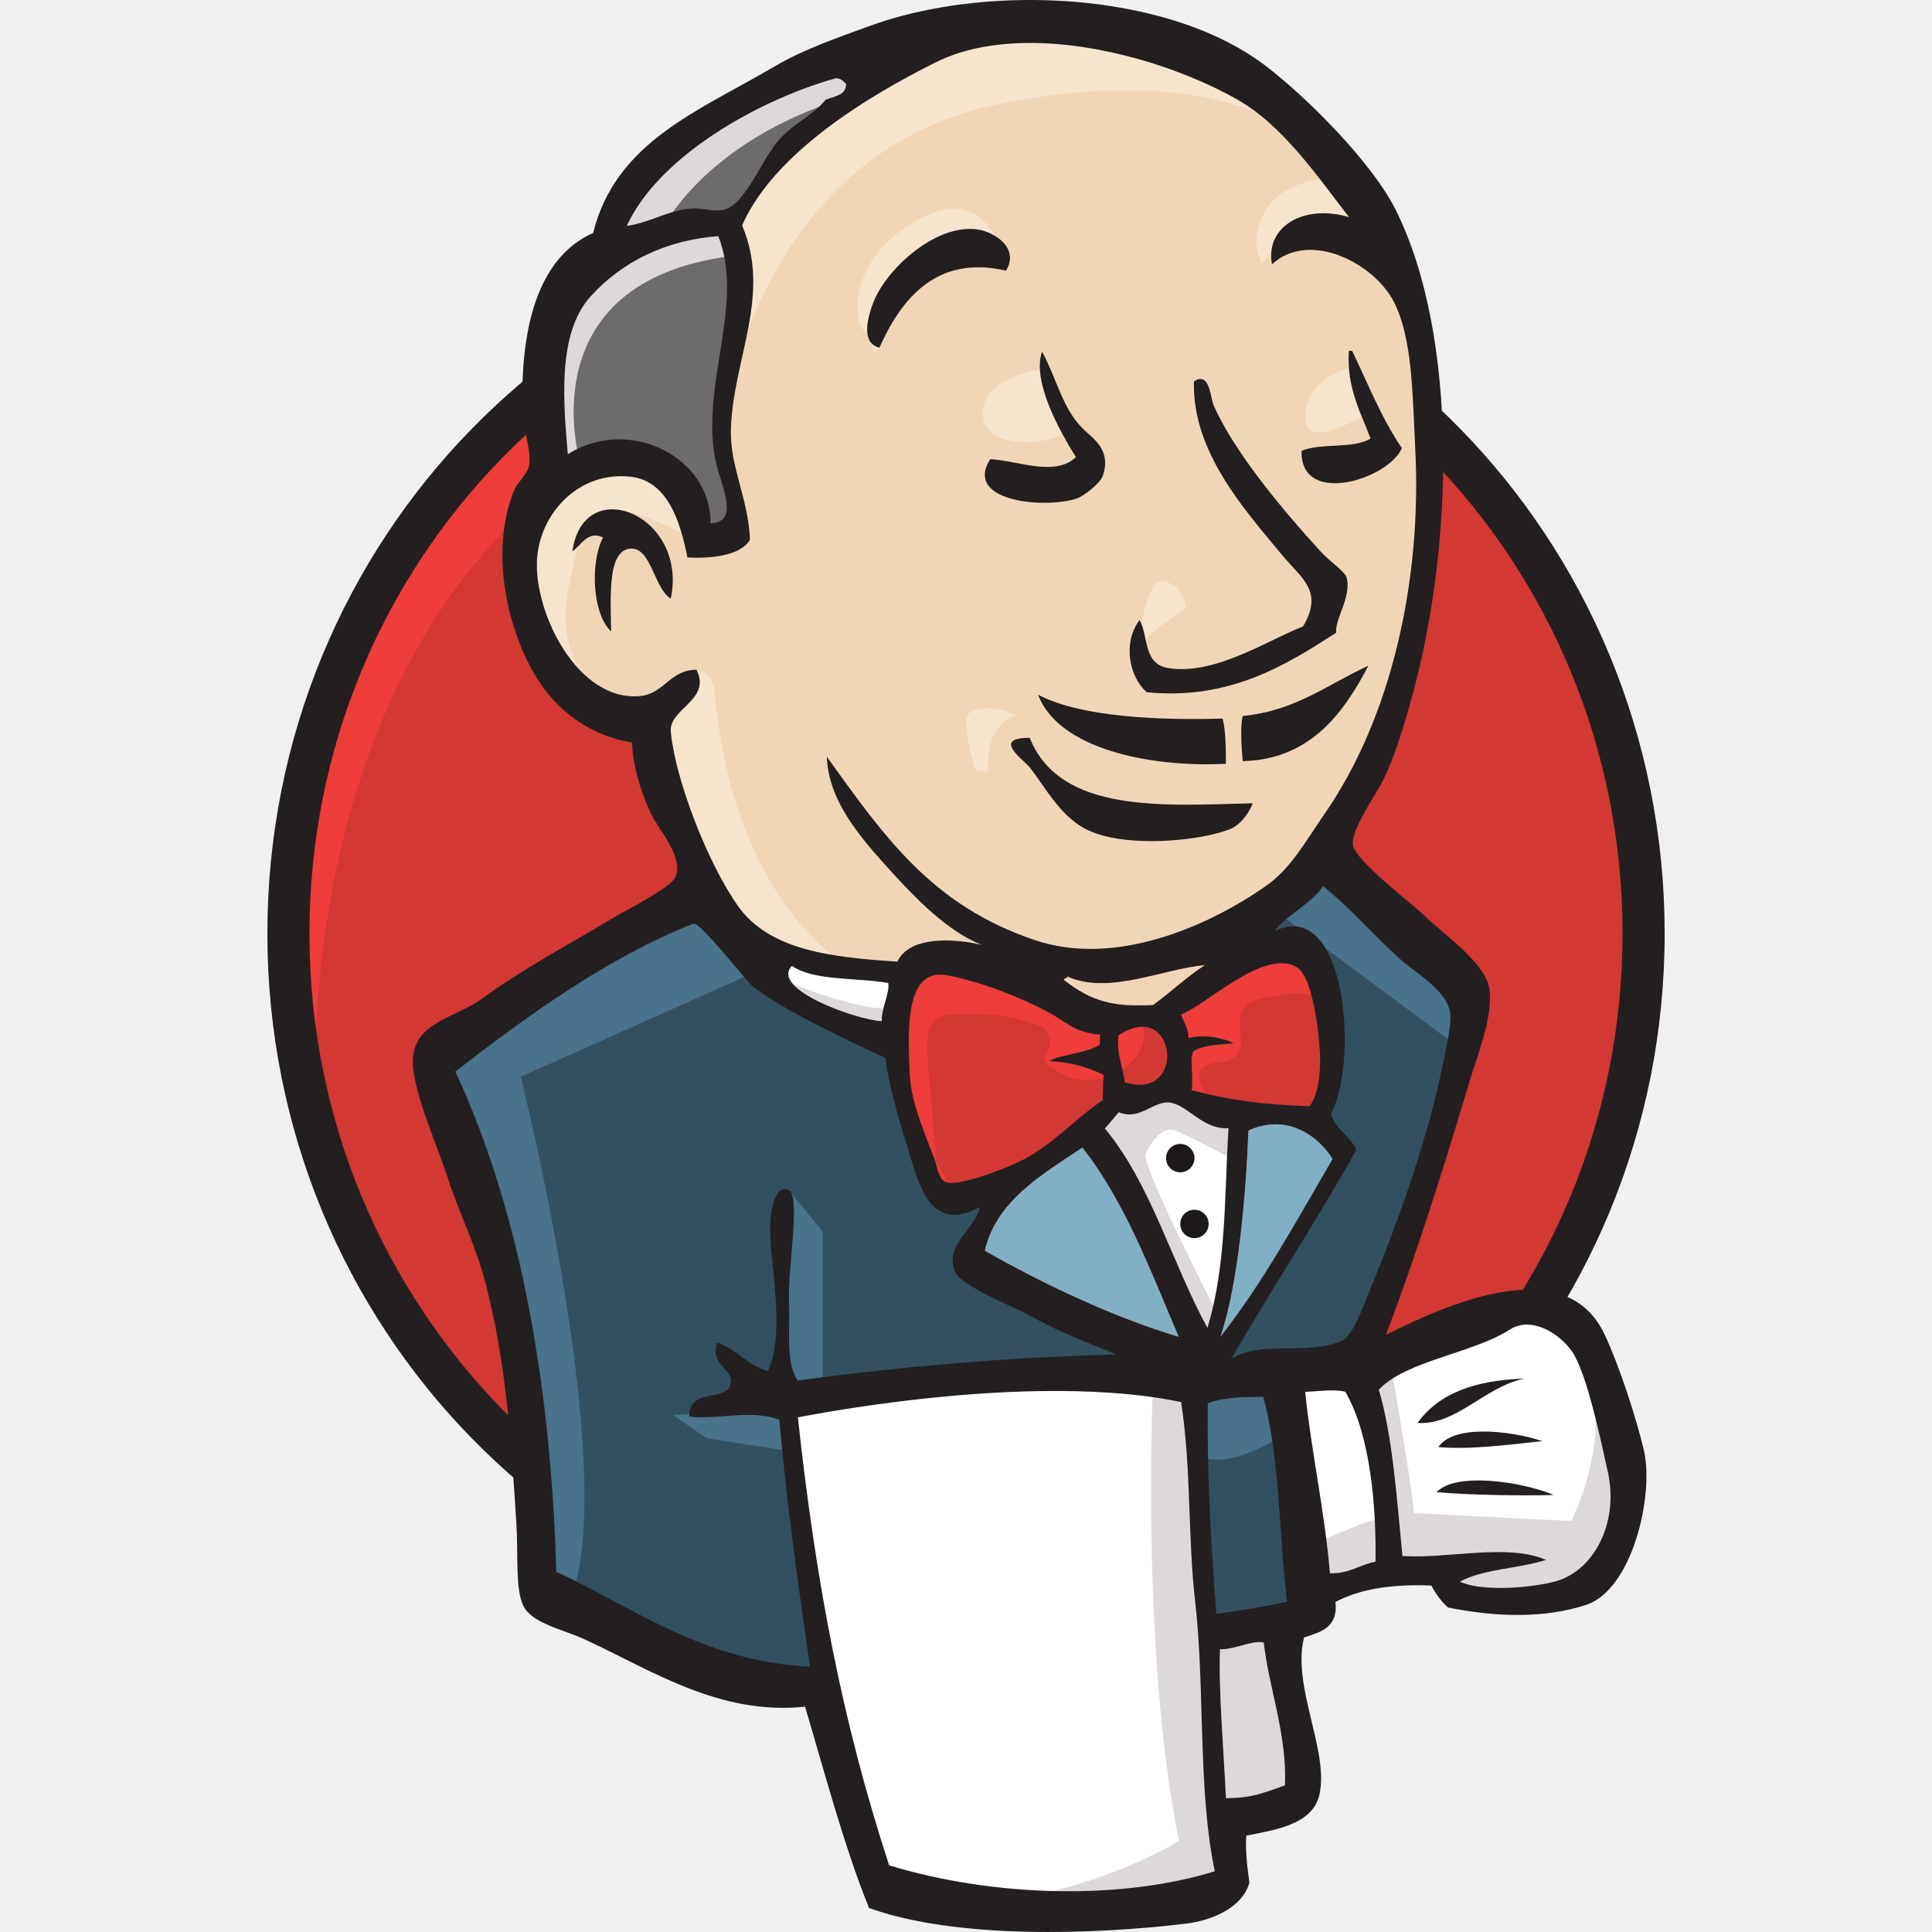
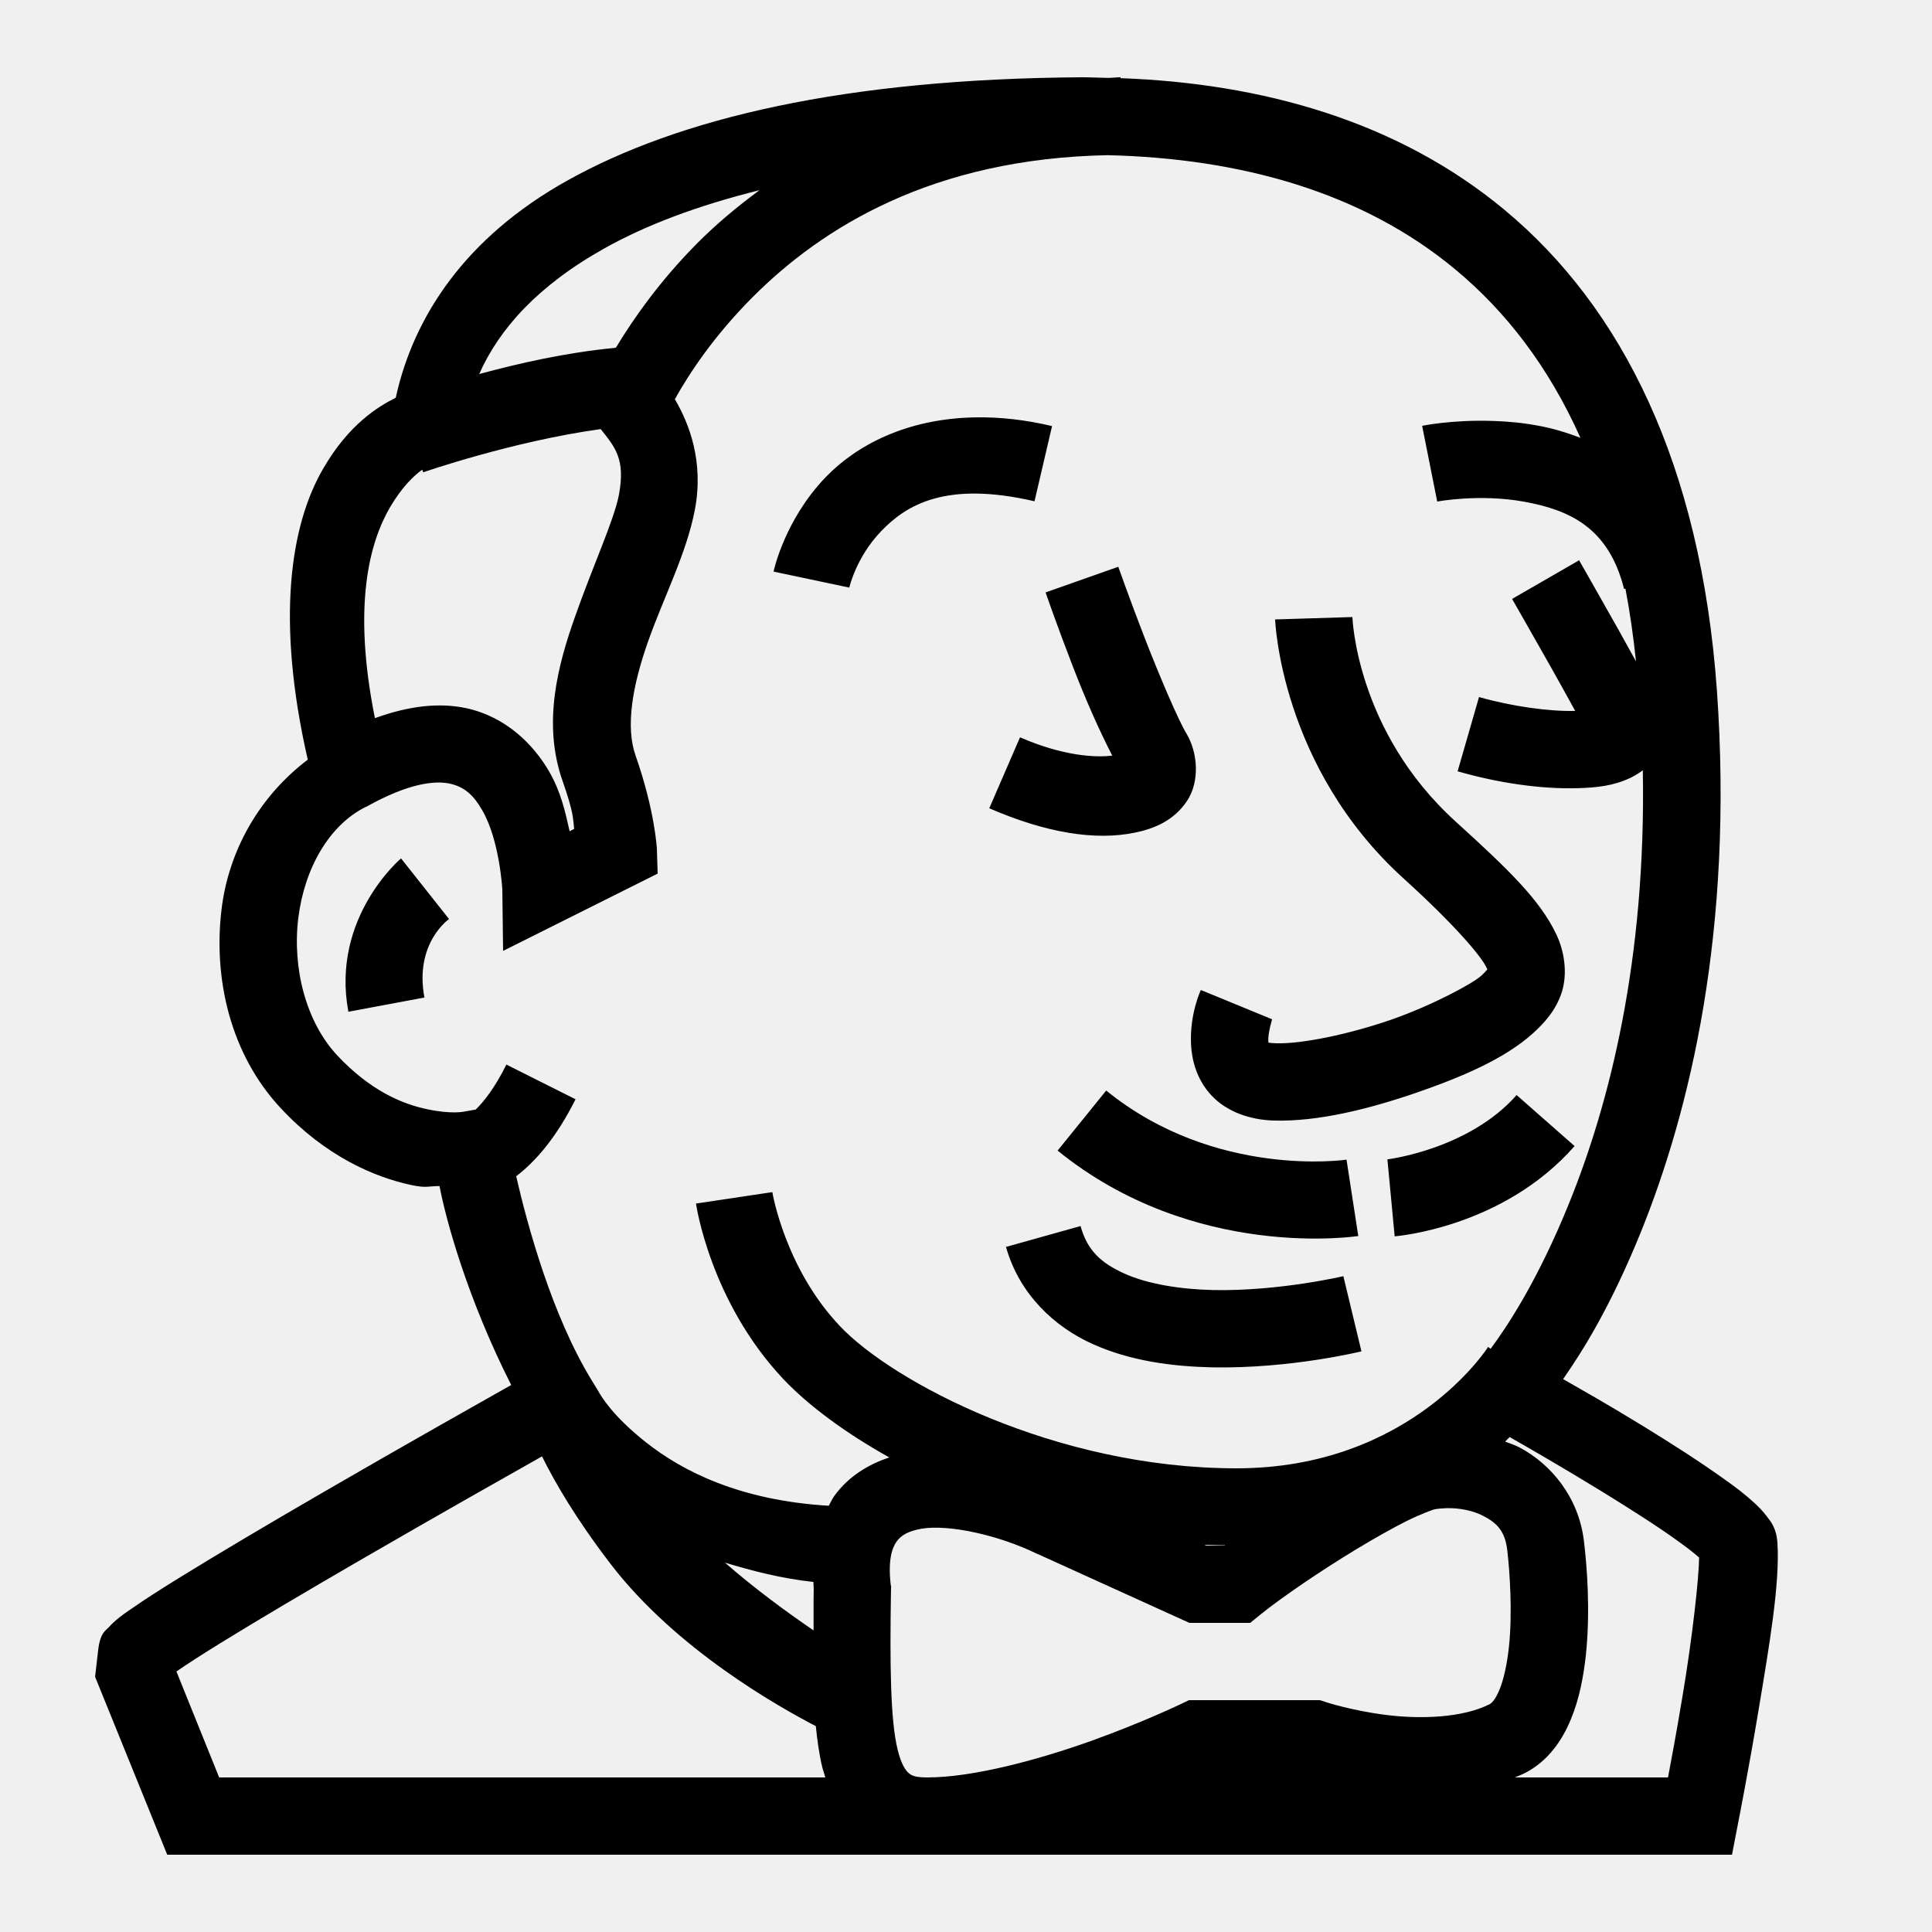
- <svg xmlns="http://www.w3.org/2000/svg" viewBox="0 0 128 128">
-   <path fill="#d33833" d="M108.893 61.68c0 25.36-20.099 45.918-44.892 45.918-24.794 0-44.893-20.558-44.893-45.918s20.1-45.92 44.893-45.92 44.892 20.56 44.892 45.92" />
-   <path fill="#ef3d3a" d="M20.938 73.052S17.688 25.167 61.81 23.8l-3.078-5.13-23.943 8.037-6.84 7.867-5.986 11.459-3.42 13.339 1.025 8.893" />
-   <path fill="#231f20" d="M33.253 30.355c-7.876 8.06-12.75 19.186-12.75 31.496 0 12.307 4.874 23.436 12.75 31.494 7.88 8.057 18.74 13.03 30.747 13.03 12.007 0 22.867-4.973 30.747-13.03 7.876-8.058 12.751-19.187 12.751-31.494 0-12.31-4.875-23.437-12.751-31.496C86.867 22.3 76.007 17.327 64 17.326c-12.006.001-22.867 4.973-30.747 13.03zM31.26 95.294c-8.37-8.561-13.546-20.392-13.546-33.443 0-13.053 5.176-24.883 13.546-33.444 8.37-8.563 19.954-13.87 32.74-13.869 12.788-.002 24.374 5.306 32.741 13.869 8.372 8.561 13.548 20.392 13.547 33.444 0 13.05-5.175 24.882-13.547 33.443-8.367 8.562-19.953 13.87-32.74 13.87-12.787 0-24.372-5.308-32.74-13.87" />
-   <path fill="#f0d6b7" d="m82.898 61.934-6.841 1.026-9.235 1.026-5.986.171-5.815-.17-4.446-1.369-3.934-4.275-3.078-8.722-.684-1.881-4.105-1.368-2.394-3.934-1.71-5.644 1.881-4.96 4.446-1.538 3.592 1.71 1.71 3.762 2.053-.342.683-.855-.683-3.933-.172-4.96 1.026-6.84-.04-3.908 3.119-4.985 5.472-3.934 9.578-4.104 10.603 1.539 9.235 6.67 4.276 6.84 2.736 4.96.684 12.313-2.053 10.604-3.762 9.405-3.591 4.96" />
-   <path fill="#335061" d="m88.027 56.975-4.103 4.105v15.904l-3.58 14.66-1.721.047 1.367 16.418 6.498-.855L84.95 91.52l-2.902.079 7.863-.422s3.932-9.919 3.932-10.432c0-.513 3.422-14.365 3.422-14.365l-7.698-8.037-1.539-1.37zm-41.215 2.564-4.275 1.711-13.682 9.406.856 2.737 3.934 11.628 1.709 19.327 1.197 2.05 17.101 5.817 1.028-1.2-2.053-14.365v-4.103l24.455-1.027 1.88-1.026-14.876-7.012 2.736-5.3-3.933 1.367-1.54-1.881-2.052-8.893-1.711-.513-3.762-1.198-3.25-2.906-3.761-4.619z" />
-   <path fill="#6d6b6d" d="m36.551 31.835 4.446-1.54 3.592 1.711 1.71 3.762 2.053-.342.513-2.052-1.026-3.933 1.026-9.407-.856-5.13 3.079-3.592 6.67-5.301-1.882-2.565-9.406 4.617-3.933 3.079-2.224 4.788-3.42 4.617-1.026 5.473.684 5.815" />
-   <path fill="#dcd9d8" d="M59.445 4.021c-1.172-.012-2.543.108-2.543.108L45.787 8.406l-4.277 4.276-1.881 3.42 3.934-.342s2.565-6.328 12.826-9.406c6.413-1.924 5.01-2.312 3.056-2.333zM48.01 14.904l-9.406 2.223-2.737 8.893.684 5.814 1.88-1.195s-3.591-11.974 10.09-13.684l-.511-2.05z" />
-   <path fill="#f7e4cd" d="M69.986.475a11.318 11.318 0 0 0-3.85.748c-10.26 3.933-17.785 11.115-17.615 15.732.292 7.864.172 7.87.172 7.87S51.601 9.774 66.31 6.866c12.108-2.393 18.468.512 20.863 3.248 0 0-8.25-9.82-17.186-9.64zm18.328 11.35c-.545-.003-4.913.108-5.074 4.277 0 0 0 .683.342 1.367 0 0 3.934-4.447 6.328-2.053l-1.539-3.59s-.02-.002-.057-.002zm-25.185 2.01c-.84.02-1.876.371-3.149 1.24-3.762 2.565-3.42 6.157-2.736 6.841.684.684.499 2.06 1.02 1.115.52-.945.349-4.022 2.23-4.877 1.881-.855 4.966-1.812 6.16-.222 0 0-.522-4.166-3.525-4.096zm26.437 10.476s-2.818.594-3.078 3.078c-.26 2.483 3.079.512 3.592.341l-.514-3.42zm-20.693.171s-3.762.513-3.762 2.907 4.276 2.223 5.473 1.197l-1.711-4.104zM38.432 30.64 34.5 34.742l.684 5.131 2.05 5.3 2.225.686c-3.25-3.933-1.711-6.671-1.027-10.433.683-3.763 7.183.172 7.183.172l-.172-2.567-2.564-2.05-4.447-.342zm38.609 7.847c-1.126-.05-1.556 3.635-1.648 4.586.31-.92 3.171-2.77 3.171-2.77s0-1.396-1.396-1.794a.549.549 0 0 0-.127-.022zm-1.648 4.586a.394.394 0 0 0-.02.221s.006-.08.02-.22zm-29.248 1.301-2.24 2.17.513 7.525 5.473 8.551s6.143 1.386 5.472.856c-7.353-5.815-7.866-16.59-8.037-17.788-.17-1.196-1.181-1.314-1.181-1.314zm19.244 2.549c-.675.01-1.122.228-1.248.396-.427.57.457 3.672.457 3.672l.855.172c-.17-3.421 1.881-3.764 1.881-3.764-.758-.364-1.42-.484-1.945-.476z" />
-   <path fill="#49728b" d="m45.615 59.37-16.76 11.286 1.881 5.303 4.448 19.152.17 10.092 2.394.854c3.42-8.21-3.248-34.717-3.248-34.717l16.074-7.182-4.959-4.789zm6.614 19.448-.458 1.073s-.341 3.078-.341 3.933c0 .856.341 8.04.341 8.04h2.737V81.601l-2.28-2.784zm.056 14.584-7.695.342 2.222 1.54 5.473.855v-2.737zm35.742-36.427-3.248 3.591L96.75 69.46l.342-4.104-9.065-8.38zm-3.42 33.52-5.984 1.196.854 4.79c2.223 1.026 5.986-1.711 5.986-1.711l-.856-4.276z" />
-   <path fill="#fff" d="M50.574 62.62v1.538l2.174 2.395 6.84 3.078.172-5.129-4.739-.516-4.447-1.367zm50.059 24.284-5.473 1.711-5.25 2.563-2.789-.51-2.172.853 1.832 14.368 6.668-1.883 12.656-.684 1.881-5.814-3.42-10.09-3.933-.514zm-22.01 4.787-9.97.002-16.026.854.291 7.869 1.762 10.6 3.54 14.369 7.866 1.709 12.998-1.026.17-2.566-1.54-13.852.909-17.959zm1.317-1.366-3.763-9.577-3.934-5.644s.855-2.394 2.053-2.394h3.933l3.762 1.368-.341 6.328-1.71 9.92" />
-   <path fill="#dcd9d8" d="m52.115 65.014-.513.685 2.908 2.051 4.787 1.025-.17-2.05c-1.71.513-7.012-1.711-7.012-1.711zm23.77 7.353-3.932.512 6.67 15.734 1.367.172.684-1.71s-4.79-9.236-4.79-10.604c0 0 .856-2.052 2.053-1.54 1.198.514 3.764 1.882 3.764 1.882v-3.249l-5.816-1.197zm16.248 17.957-2.223.854 1.881 9.406c-.684-.171-5.13 1.883-5.13 1.883l.51 2.736 1.884-.685 5.984-.854 1.711 2.223 5.13.17 3.079-.684 2.736-4.103-.172-3.08-1.88-5.473c.513 4.104-1.54 8.039-1.54 8.039-.855 0-10.431-.514-10.431-.514 0-1.026-1.54-9.918-1.54-9.918zm-13.17.17-2.565 1.027s-.854 17.787 1.711 30.442c0 0-5.13 3.249-12.656 4.103l14.365-.513 1.711-1.026-2.052-28.047-.514-5.986zm4.47 18.297c-.736.004-1.83.526-2.603.475-.113 2.701.266 7.033.393 9.867 1.796.002 2.565-.392 3.906-.844.151-3.335-1.057-6.422-1.404-9.467a1.105 1.105 0 0 0-.291-.031z" />
-   <path fill="#d33833" d="M84.777 63.818c-2.192.102-5.148 2.897-6.525 3.387.178.512.47.917.492 1.57.965-.238 2.14-.075 2.977.336-.968.108-2.038.102-2.678.563-.235.677.055 1.6-.102 2.54 2.296.648 4.919.994 7.82 1.079.566-.733.758-2.133.69-3.518-.08-1.67-.519-5.104-1.55-5.705-.34-.197-.718-.27-1.124-.252zm-22.535.748c-2.324.05-2.082 4.108-1.969 6.592.095 2.098 1.188 4.318 1.66 5.713.224.65.274 1.342.83 1.47.984.23 4.23-1.067 5.155-1.571 1.955-1.066 3.473-2.76 5.133-3.897l.062-1.658c-.998-.498-2.15-.852-3.617-.916.995-.5 2.457-.493 3.363-1.088l.026-.662c-1.654-.127-2.285-.864-3.375-1.461-1.784-.974-4.464-2.037-6.768-2.477a2.4 2.4 0 0 0-.5-.045zm13.43 3.457c-.442.004-.969.171-1.57.573-.114 1.259.18 1.67.433 3.115 3.493 1.093 3.525-3.704 1.137-3.688z" />
-   <path fill="#ef3d3a" d="m84.557 62.621-6.498 3.762-.344 1.88v3.762l2.394.856s-1.197-1.71-.341-2.223c.855-.513 1.711 0 2.224-.855.513-.856 0-1.369.17-2.395.171-1.026 1.026-1.196 1.881-1.367.855-.17 3.25-.513 3.592.342l-1.026-3.078zm-21.536 1.03c-.847-.018-1.619.122-2.185.507-4.021 2.735-.78 9.056 1.19 12.774a551.56 551.56 0 0 0-.538-6.409c-.362-3.98.957-3.285 4.408-3.285.528 0 3.245.628 3.44 1.026.933 1.905-1.56 1.481 1.074 2.918 2.224 1.212 6.152-.737 5.254-3.432-.503-.6-2.62-.187-3.379-.58l-4.008-2.078c-1.168-.607-3.392-1.403-5.256-1.442Zm-.996 13.28c.042.532.086 1.063.127 1.594l.612-.183c-.204-.405-.46-.883-.739-1.41z" />
-   <path fill="#231f20" d="M67.565.006c-3.59.068-7.101.665-10.027 1.742-2.175.8-4.282 1.516-6.192 2.638-5.111 3-10.537 5.008-12.052 11.047-3.734 1.672-4.86 6.451-4.672 11.997.036 1.081.623 2.432.42 3.449-.104.516-.804 1.177-.944 1.513-1.79 4.267-.355 9.876 1.713 12.909 1.25 1.832 3.32 3.457 6.05 3.888.109 1.635.502 3.042 1.257 4.699.478 1.048 2.263 2.932 1.606 4.269-.33.674-3.237 2.137-4.201 2.716-3.255 1.952-5.614 3.149-8.619 5.312-1.944 1.4-4.985 1.58-4.505 4.808.323 2.178 1.563 4.878 2.272 7.062.768 2.357 1.868 4.516 2.5 6.962 1.405 5.451 1.698 10.587 2.04 15.911.134 2.085-.088 4.291.453 5.442.558 1.19 2.626 1.57 4.12 2.264 4.315 1.995 8.893 5.042 14.552 4.437 1.349 4.536 2.624 9.367 4.243 13.34 5.803 2.086 14.964 1.76 20.997 1.035 1.834-.222 3.769-1.127 4.2-2.717-.129-.98-.272-1.95-.21-3.109 1.886-.39 4.453-.712 4.868-2.8.582-2.928-1.849-7.123-1.038-10.336 1.092-.354 2.258-.631 2.084-2.355 1.84-.958 4.023-1.172 6.353-1.082.3.58.727 1.138 1.111 1.457 3.264.656 6.425.71 9.135-.174 3.067-1.002 4.53-7.275 3.829-10.26-.498-2.115-1.624-5.58-2.584-7.628-2.601-5.56-10.353-2.07-14.502-.008 2.013-5.295 3.744-10.785 5.52-16.725.53-1.78 1.578-4.303 1.343-6.147-.22-1.734-2.924-3.556-4.347-4.93-.791-.762-4.479-3.562-4.693-4.61-.207-1.014 1.504-3.311 2.054-4.46.79-1.644 1.356-3.656 1.745-5.025 2.9-10.196 3.195-24.204-.951-32.586-1.57-3.175-5.96-7.56-8.705-9.637C79.74 1.254 73.546-.106 67.565.006Zm.478 2.84C72.89 2.799 78.28 4.509 81.93 6.568c3.05 1.72 5.3 5.048 7.446 7.817-3.009-.893-5.57.642-5.103 3.124 2.519-2.309 6.822-.025 8.095 2.528 1.217 2.44 1.209 6.057 1.396 9.685.453 8.798-1.61 17.875-6.031 24.234-1.182 1.698-2.174 3.554-3.836 4.723-4.006 2.813-10.095 5.363-15.309 3.614-6.89-2.312-10.02-6.903-13.81-12.16.103 2.888 2.134 5.258 4.14 7.467 1.745 1.925 3.851 4.1 6.117 4.998-1.89-.444-4.792-.583-5.58 1.114-4.41-.293-8.508-.744-10.594-3.733-1.644-2.356-3.314-6.363-4.063-9.458-.153-.636-.415-1.99-.351-2.337.246-1.343 2.638-1.933 1.697-3.81-1.736-.016-2.127 1.58-3.72 1.738-4.125.408-7.035-5.467-6.848-9.012.159-3.014 2.707-5.898 6.192-5.517 2.463.27 3.3 2.958 3.778 5.35 1.42.076 3.471-.061 4.143-1.169-.097-2.703-1.352-4.871-1.266-7.355.162-4.668 2.705-8.88.743-13.478 2.1-4.764 8.261-8.524 12.818-10.797 1.765-.88 3.856-1.264 6.06-1.286zM55.505 5.192c.198.032.38.186.556.374-.03.811-.83.794-1.37 1.054-.84 1.033-2.068 1.516-3.09 2.648-1.049 1.16-2.222 4.276-3.612 4.62-.697.174-1.493-.12-2.1-.08-1.605.101-2.735.923-4.363 1.159 2.102-4.595 8.659-8.313 13.774-9.762a.468.468 0 0 1 .205-.013zm8.74 9.973c-2.637.003-5.64 2.822-6.423 4.973-.318.874-.82 2.59.441 2.895 1.413-3.149 3.729-6.185 8.39-5.1.895-1.471-.705-2.552-1.887-2.73a3.477 3.477 0 0 0-.522-.038zm-16.656.48c1.802 4.586-1.293 10.036-.14 15.051.353 1.536 1.574 3.92-.376 3.972.051-4.37-5.37-7.143-9.455-4.574-.273-3.314-.746-7.973 1.514-10.459 2.085-2.296 4.959-3.725 8.457-3.99zm41.776 7.597c-.149 2.517.786 4.032 1.435 5.812-1.122.706-3.305.266-4.57.819-.09 3.723 5.76 1.888 6.65-.185-1.33-1.932-2.241-4.25-3.295-6.437l-.22-.01zm-20.325.057c-.692 1.964 1.188 5.298 2.242 6.984-1.373 1.333-3.842.226-5.679.14-1.753 2.769 3.423 3.29 5.644 2.634.608-.179 1.66-1.09 1.805-1.5.617-1.733-.627-2.493-1.267-3.117-1.42-1.384-1.746-3.31-2.745-5.141zm10.549 1.81c-.134-.018-.295.03-.488.17-.125 4.616 3.305 8.437 5.863 11.52 1.25 1.505 2.756 2.365 1.369 4.703-2.236.85-5.855 3.285-8.964 2.753-1.65-.282-1.278-2.155-1.87-3.173-1.138 1.497-.692 3.762.48 4.78 5.479.542 9.208-1.794 12.552-3.943-.133-.842 1.012-2.36.694-3.626-.11-.436-1.102-1.068-1.704-1.727-2.453-2.675-5.814-6.672-7.15-9.798-.12-.28-.201-1.583-.782-1.66zm-38.98 8.635c-1.267-.02-2.415.815-2.686 2.783.562-.368 1.015-1.415 2.028-.917-.89 1.737-.676 5.12.535 6.22-.007-2.062-.328-5.587 1.43-5.48 1.231.074 1.48 2.71 2.528 3.308.723-3.478-1.722-5.882-3.835-5.914zm50.051 10.36c-2.673 1.22-4.83 2.997-8.322 3.332-.169.577-.097 2.033-.004 2.99 4.567-.095 6.77-3.358 8.326-6.321zm-21.884 1.921c1.335 3.573 7.353 4.833 12.443 4.579-.008-1.058-.003-2.13-.215-2.998-3.96.116-9.315-.049-12.228-1.58zm-.553 2.858c-2.573.003-.403 1.434.033 1.994.902 1.16 1.96 3.139 3.608 4.015 2.598 1.38 7.758.801 9.63.04.692-.28 1.25-1.057 1.507-1.713-5.84.14-12.763.722-14.778-4.336zm19.436 9.83c2 1.611 3.208 3.127 5.126 4.85 1.04.933 3.088 2.051 3.295 3.56.115.842-.401 2.905-.591 3.852-.84 4.154-2.73 9.642-4.53 13.995-.654 1.582-1.28 3.56-2.143 3.902-2.364.936-5.233-.091-7.242 1.16 2.7-4.685 5.64-9.111 8.286-13.852-.403-.94-1.391-1.341-1.678-2.388 1.858-3.509 1.004-14.403-3.738-12.103.663-.974 2.404-1.778 3.215-2.976zm-41.724 2.48c.431-.17 3.577 3.923 4.042 4.255 2.55 1.81 5.716 3.24 8.677 4.653.181 1.359.6 3.12 1.338 5.476.813 2.602 1.484 6.274 4.922 4.398-.327 1.486-2.237 2.408-1.71 4.141.33 1.087 3.94 2.43 5.084 3.076 2.111 1.19 4.037 1.848 5.659 2.544-7.37.202-14.291.802-21.102 1.729-.816-1.264-.487-3.212-.573-5.225-.094-2.186.815-7.114-.044-7.42-.971-.345-1.153 1.623-1.188 2.057-.182 2.308 1.099 7.195-.164 9.958-1.382-.391-2.063-1.43-3.358-1.902-.508 1.6 1.052 1.677.892 2.693-.212 1.343-2.757.22-2.743 2.217 1.657.266 4.199-.515 5.97.232.463 5.433 1.207 10.581 2.022 16.352-7.048-.366-11.61-3.868-16.805-6.297-.323-11.49-2.154-23.41-6.688-33.14 4.756-3.67 10.078-7.552 15.77-9.796zm39.082 2.626c.316.015.613.094.884.252 1.032.602 1.471 4.036 1.551 5.706.067 1.385-.126 2.783-.69 3.517-2.902-.085-5.524-.43-7.82-1.078.157-.94-.135-1.865.1-2.543.639-.46 1.711-.452 2.678-.56-.836-.412-2.01-.575-2.975-.337-.023-.654-.316-1.058-.493-1.57 1.427-.509 4.554-3.496 6.765-3.387zm-5.2.127c-1.218.794-2.255 1.787-3.424 2.635-2.593.129-4.008-.179-5.913-1.668.03-.12.222-.066.23-.213 2.775 1.237 6.304-.504 9.106-.754zm-27.347.049c1.447 1.005 4.247.757 6.378 1.131.11.683-.442 1.58-.432 2.531-1.793-.11-7.427-2.16-5.946-3.662zm9.772.573c.155-.004.321.011.5.045 2.304.44 4.984 1.502 6.768 2.477 1.09.596 1.721 1.332 3.375 1.46-.007.22-.017.44-.025.662-.906.595-2.369.588-3.363 1.088 1.466.064 2.62.417 3.618.915l-.065 1.659c-1.661 1.137-3.178 2.83-5.133 3.896-.925.504-4.17 1.802-5.153 1.572-.557-.129-.607-.82-.83-1.47-.473-1.395-1.564-3.614-1.66-5.712-.113-2.485-.356-6.545 1.968-6.592zm13.294 3.463c.137-.011.267-.007.39.011 2.126.313 1.972 4.722-1.392 3.67-.253-1.444-.546-1.856-.433-3.115.542-.361 1.022-.533 1.435-.566zm1.936 5.014c1.218.13 2.182 1.81 3.92 1.7-.279 4.532-.133 9.08-1.398 13.232-2.357-4.322-3.744-9.54-6.795-13.217.322-.342.61-.721.926-1.071 1.382.578 2.284-.758 3.347-.644zm7.008 1.442c1.678-.013 3.052 1.084 3.807 2.297-2.364 4.05-4.626 8.208-7.43 11.78 1.175-3.458 1.679-9.245 1.857-13.657a4.222 4.222 0 0 1 1.766-.42zM71.71 76.03c2.8 3.554 4.504 8.125 6.38 12.537-4.432-1.336-8.96-3.504-12.844-5.702.762-3.304 3.75-5.016 6.464-6.835zm29.511 11.728c1.217.03 2.426 1.018 2.955 1.819.956 1.444 1.849 5.695 2.35 7.952.747 3.359-.932 6.629-3.603 7.277v.001c-1.944.472-4.926.596-6.199-.019 1.558-.851 3.899-.856 5.702-1.44-2.583-1.112-6.405-.064-9.511-.258-.375-3.835-.658-7.993-1.567-11.02 1.813-1.927 6.193-2.39 8.68-3.981a2.077 2.077 0 0 1 1.193-.331zm-.211 3.578c-3.183.094-5.67.937-7.09 2.938 2.583.165 4.443-2.408 7.09-2.938zm-12.54.785c.225.01.447.035.66.083 1.692 2.91 2.056 7.749 2 11.261-1.055.204-1.74.808-3.02.768-.327-4.001-1.256-8.208-1.638-12.02.61-.012 1.32-.12 1.997-.092zm-19.603.043c3.34-.054 6.58.142 9.385.726.685 4.453.43 8.845.93 13.21.662 5.808.166 12.434 1.3 17.876-6.173 1.913-14.59 1.728-21.574-.392-3.147-9.643-4.863-18.796-6.047-29.685 4.587-.858 10.437-1.645 16.006-1.735zm14.824.384c1.103 3.987 1.037 9.06 1.579 13.567-1.668.366-2.888.545-4.683.815-.357-4.682-.63-9.295-.566-13.971 1.272-.426 2.394-.4 3.67-.411zm14.486 2.296c-1.26.016-2.394.29-2.88 1.032 2.19.18 4.722-.17 6.88-.398-.984-.34-2.572-.653-4-.634zm-.361 3.24c-1.128.014-2.123.228-2.634.777 2.304.193 5.318.241 7.743.189-.983-.458-3.23-.99-5.11-.966zM83.098 108.82c.236-.037.45-.045.627.002.348 3.045 1.555 6.131 1.404 9.466-1.34.452-2.11.848-3.907.845-.126-2.834-.506-7.166-.392-9.868.662.044 1.561-.334 2.268-.445z" />
-   <path fill="#81b0c4" d="M84.48 74.486a4.225 4.225 0 0 0-1.767.42c-.178 4.412-.68 10.199-1.856 13.656 2.805-3.571 5.066-7.73 7.43-11.779-.756-1.213-2.129-2.31-3.807-2.297zM71.71 76.03c-2.714 1.82-5.7 3.532-6.463 6.836 3.884 2.198 8.412 4.365 12.844 5.701-1.876-4.41-3.58-8.982-6.381-12.537z" />
-   <path fill="#f0d6b7" d="M79.817 63.945c-1.218.795-2.255 1.787-3.424 2.636-2.593.128-4.008-.18-5.913-1.669.031-.12.223-.066.23-.213 2.775 1.237 6.304-.504 9.107-.754" />
-   <path fill="#1d1919" d="M79.135 76.728a.94.94 0 1 1-1.881 0 .94.94 0 0 1 1.881 0m.941 4.361a.94.94 0 1 1-1.882 0 .94.94 0 0 1 1.882 0" />
+ <svg xmlns="http://www.w3.org/2000/svg" viewBox="0 0 50 50" width="50px" height="50px">
+   <path d="M 27.996 2 C 21.855 2.039 17.57 3.059 14.676 4.676 C 12.035 6.152 10.699 8.203 10.242 10.293 C 9.785 10.523 9.035 10.977 8.375 12.109 C 7.512 13.574 7.137 16.039 7.965 19.66 C 6.727 20.598 5.922 21.988 5.734 23.527 C 5.516 25.332 5.961 27.285 7.27 28.684 C 8.422 29.918 9.676 30.461 10.641 30.668 C 11.051 30.754 11.078 30.695 11.375 30.695 C 11.535 31.547 12.09 33.594 13.23 35.844 C 12.465 36.277 10.59 37.328 8.281 38.668 C 6.953 39.438 5.641 40.215 4.648 40.828 C 4.148 41.137 3.734 41.402 3.422 41.621 C 3.262 41.727 3.133 41.82 3.012 41.922 C 2.949 41.977 2.891 42.027 2.82 42.109 C 2.746 42.191 2.59 42.246 2.539 42.719 L 2.461 43.395 L 4.328 48 L 44.824 48 L 44.98 47.191 C 44.98 47.191 45.258 45.789 45.52 44.203 C 45.785 42.613 46.066 40.988 46 39.934 C 45.973 39.539 45.828 39.379 45.723 39.242 C 45.621 39.105 45.52 39.004 45.41 38.902 C 45.188 38.695 44.93 38.496 44.625 38.281 C 44.023 37.848 43.266 37.363 42.504 36.895 C 41.473 36.266 41.004 36.008 40.453 35.691 C 40.992 34.918 41.703 33.766 42.465 31.887 C 43.73 28.758 44.871 24.082 44.434 17.875 C 44.016 12.016 41.973 7.957 38.945 5.438 C 36.172 3.129 32.656 2.156 29 2.023 L 29 2 C 28.887 2 28.781 2.016 28.672 2.016 C 28.445 2.012 28.219 2 27.996 2 Z M 28.668 4.016 C 32.102 4.098 35.258 4.969 37.668 6.977 C 38.969 8.059 40.074 9.48 40.902 11.332 C 40.531 11.188 40.156 11.078 39.805 11.016 C 39.406 10.941 39.02 10.906 38.66 10.895 C 37.594 10.855 36.805 11.02 36.805 11.02 L 37.195 12.98 C 37.195 12.98 38.289 12.773 39.445 12.984 C 40.602 13.195 41.629 13.641 42.031 15.242 L 42.066 15.234 C 42.18 15.828 42.27 16.457 42.34 17.117 C 42.188 16.844 42.043 16.578 41.879 16.285 C 41.367 15.375 40.867 14.5 40.867 14.5 L 39.133 15.5 C 39.133 15.5 39.629 16.367 40.137 17.266 C 40.363 17.668 40.582 18.062 40.766 18.398 C 40.113 18.418 39.117 18.281 38.277 18.039 L 37.723 19.961 C 38.762 20.262 39.883 20.426 40.836 20.398 C 41.312 20.383 41.746 20.344 42.199 20.129 C 42.301 20.078 42.41 20.016 42.516 19.934 C 42.605 24.859 41.645 28.582 40.609 31.137 C 39.805 33.125 39.008 34.328 38.578 34.906 L 38.512 34.859 C 38.512 34.859 36.52 38 32 38 C 27.297 38 23.086 35.754 21.73 34.312 C 20.309 32.809 19.988 30.852 19.988 30.852 L 18.012 31.148 C 18.012 31.148 18.367 33.664 20.27 35.688 C 20.926 36.379 21.875 37.082 23.016 37.719 C 22.477 37.895 21.961 38.207 21.594 38.711 C 21.535 38.793 21.496 38.883 21.449 38.969 C 19.141 38.832 17.656 38.07 16.719 37.328 C 15.867 36.656 15.562 36.148 15.469 35.977 L 15.332 35.754 C 14.281 34.051 13.645 31.688 13.359 30.441 C 13.855 30.062 14.395 29.449 14.895 28.449 L 13.105 27.551 C 12.801 28.164 12.523 28.508 12.312 28.715 L 12 28.77 C 12 28.77 11.68 28.84 11.059 28.707 C 10.434 28.578 9.598 28.242 8.73 27.316 C 7.922 26.453 7.562 25.066 7.719 23.766 C 7.879 22.465 8.523 21.359 9.449 20.891 L 9.488 20.875 C 10.59 20.258 11.266 20.199 11.645 20.281 C 12.027 20.367 12.258 20.582 12.48 20.969 C 12.93 21.742 13 23.016 13 23.016 L 13.02 24.609 L 17.02 22.609 L 17 21.969 C 17 21.969 16.953 20.992 16.449 19.555 C 16.184 18.809 16.367 17.746 16.773 16.598 C 17.18 15.449 17.77 14.316 17.984 13.188 C 18.219 11.945 17.836 10.961 17.465 10.332 C 17.848 9.645 18.48 8.691 19.48 7.688 C 21.273 5.891 24.133 4.102 28.668 4.016 Z M 19.656 4.922 C 19.062 5.359 18.523 5.816 18.062 6.277 C 17.098 7.246 16.41 8.219 15.938 9 L 15.906 9.004 C 14.641 9.125 13.414 9.406 12.402 9.68 C 12.914 8.523 13.906 7.398 15.652 6.422 C 16.699 5.836 18.035 5.324 19.656 4.922 Z M 25.27 10.801 C 23.473 10.824 22.16 11.523 21.359 12.359 C 20.289 13.48 20.02 14.793 20.02 14.793 L 21.98 15.207 C 21.98 15.207 22.152 14.426 22.805 13.746 C 23.457 13.066 24.48 12.441 26.773 12.973 L 27.227 11.027 C 26.52 10.859 25.867 10.793 25.27 10.801 Z M 15.547 11.105 C 15.91 11.566 16.195 11.875 16.016 12.812 C 15.898 13.441 15.348 14.637 14.891 15.934 C 14.43 17.227 14.035 18.73 14.562 20.219 C 14.855 21.055 14.828 21.195 14.859 21.453 L 14.742 21.512 C 14.629 21.016 14.52 20.5 14.211 19.965 C 13.801 19.258 13.09 18.551 12.07 18.328 C 11.363 18.176 10.57 18.27 9.703 18.586 C 9.113 15.656 9.57 14.023 10.098 13.121 C 10.398 12.613 10.699 12.32 10.926 12.156 L 10.953 12.223 C 10.953 12.223 13.27 11.418 15.547 11.105 Z M 28.941 14.668 L 27.059 15.332 C 27.059 15.332 27.363 16.211 27.754 17.219 C 28.078 18.062 28.434 18.875 28.785 19.555 C 28.355 19.609 27.523 19.57 26.398 19.082 L 25.602 20.918 C 27.082 21.559 28.34 21.758 29.359 21.551 C 29.871 21.449 30.379 21.238 30.719 20.73 C 31.059 20.219 30.996 19.469 30.707 18.988 C 30.496 18.641 30 17.48 29.621 16.5 C 29.242 15.523 28.941 14.668 28.941 14.668 Z M 35 15.969 L 33 16.031 C 33 16.031 33.129 19.84 36.328 22.738 C 37.668 23.953 38.34 24.758 38.469 25.039 C 38.488 25.078 38.488 25.074 38.496 25.086 C 38.496 25.07 38.484 25.117 38.332 25.254 C 38.113 25.453 37.082 26.012 36 26.391 C 34.914 26.766 33.691 27.02 33.027 27 C 32.781 26.992 32.801 26.965 32.828 26.984 C 32.828 26.973 32.824 26.969 32.824 26.934 C 32.812 26.742 32.922 26.379 32.922 26.379 L 31.078 25.621 C 31.078 25.621 30.785 26.234 30.824 27.031 C 30.844 27.43 30.965 27.938 31.355 28.352 C 31.742 28.766 32.34 28.984 32.973 29 C 34.113 29.031 35.422 28.703 36.652 28.281 C 37.883 27.855 38.949 27.391 39.668 26.746 C 39.965 26.477 40.27 26.148 40.422 25.668 C 40.57 25.188 40.488 24.629 40.281 24.188 C 39.859 23.297 39.059 22.52 37.672 21.262 C 35.09 18.918 35 15.969 35 15.969 Z M 10.379 22.215 C 10.379 22.215 8.559 23.746 9.016 26.184 L 10.984 25.816 C 10.719 24.406 11.621 23.785 11.621 23.785 Z M 28.629 28.223 L 27.371 29.777 C 30.91 32.652 35.152 31.988 35.152 31.988 L 34.848 30.012 C 34.848 30.012 31.449 30.516 28.629 28.223 Z M 39.25 28.34 C 38.008 29.75 35.906 30.004 35.906 30.004 L 36.094 31.996 C 36.094 31.996 38.883 31.789 40.75 29.66 Z M 27.965 31.73 L 26.035 32.27 C 26.379 33.492 27.285 34.336 28.273 34.781 C 29.262 35.227 30.348 35.363 31.363 35.387 C 33.398 35.426 35.234 34.973 35.234 34.973 L 34.766 33.027 C 34.766 33.027 33.113 33.418 31.406 33.387 C 30.551 33.367 29.703 33.234 29.094 32.957 C 28.488 32.684 28.137 32.355 27.965 31.73 Z M 39.07 37.191 C 39.598 37.492 40.434 37.973 41.461 38.602 C 42.195 39.055 42.934 39.523 43.457 39.906 C 43.688 40.07 43.852 40.203 43.973 40.309 C 43.969 40.836 43.793 42.418 43.547 43.875 C 43.359 45 43.258 45.516 43.168 46 L 39.203 46 C 39.285 45.965 39.367 45.934 39.449 45.895 C 40.062 45.586 40.43 45.039 40.652 44.5 C 40.875 43.965 40.98 43.395 41.043 42.828 C 41.16 41.695 41.074 40.562 40.992 39.883 C 40.859 38.754 40.145 37.891 39.32 37.457 C 39.199 37.395 39.078 37.355 38.953 37.309 C 38.996 37.266 39.027 37.23 39.07 37.191 Z M 14.027 37.691 C 14.355 38.352 14.898 39.297 15.812 40.488 C 17.504 42.688 20.152 44.172 21.113 44.672 C 21.152 45.055 21.203 45.418 21.285 45.754 C 21.309 45.836 21.336 45.918 21.359 46 L 5.672 46 L 4.566 43.258 C 4.824 43.078 5.219 42.824 5.699 42.527 C 6.66 41.934 7.965 41.164 9.285 40.398 C 11.484 39.125 13.121 38.203 14.027 37.691 Z M 37.438 39.031 C 37.766 39.023 38.129 39.094 38.391 39.234 C 38.746 39.418 38.949 39.629 39.008 40.117 C 39.074 40.688 39.145 41.734 39.051 42.621 C 39.004 43.066 38.914 43.473 38.805 43.734 C 38.695 44 38.59 44.086 38.551 44.105 C 37.852 44.457 36.773 44.496 35.875 44.383 C 34.977 44.27 34.316 44.051 34.316 44.051 L 34.16 44 L 30.77 44 L 30.566 44.098 C 30.566 44.098 29.57 44.578 28.227 45.059 C 26.883 45.539 25.184 46 24 46 C 23.668 46 23.582 45.945 23.508 45.879 C 23.434 45.812 23.32 45.652 23.23 45.277 C 23.043 44.523 23.027 43.074 23.059 41.137 L 23.062 41.066 L 23.051 41.004 C 22.977 40.352 23.094 40.047 23.207 39.891 C 23.324 39.734 23.496 39.625 23.855 39.562 C 24.57 39.445 25.863 39.734 26.844 40.215 L 26.859 40.219 L 30.781 42 L 32.355 42 L 32.629 41.777 C 33.172 41.34 34.172 40.656 35.109 40.09 C 35.574 39.809 36.031 39.551 36.406 39.363 C 36.781 39.176 37.113 39.062 37.117 39.062 L 37.121 39.062 C 37.219 39.043 37.324 39.035 37.438 39.031 Z M 31.172 39.98 C 31.348 39.984 31.527 39.988 31.707 39.992 C 31.703 39.996 31.699 39.996 31.699 40 L 31.219 40 Z M 18.762 40.441 C 19.465 40.652 20.203 40.848 21.051 40.941 C 21.059 41.043 21.055 41.133 21.066 41.234 L 21.059 41.105 C 21.051 41.512 21.059 41.824 21.055 42.195 C 20.371 41.727 19.539 41.121 18.762 40.441 Z" />
</svg>
